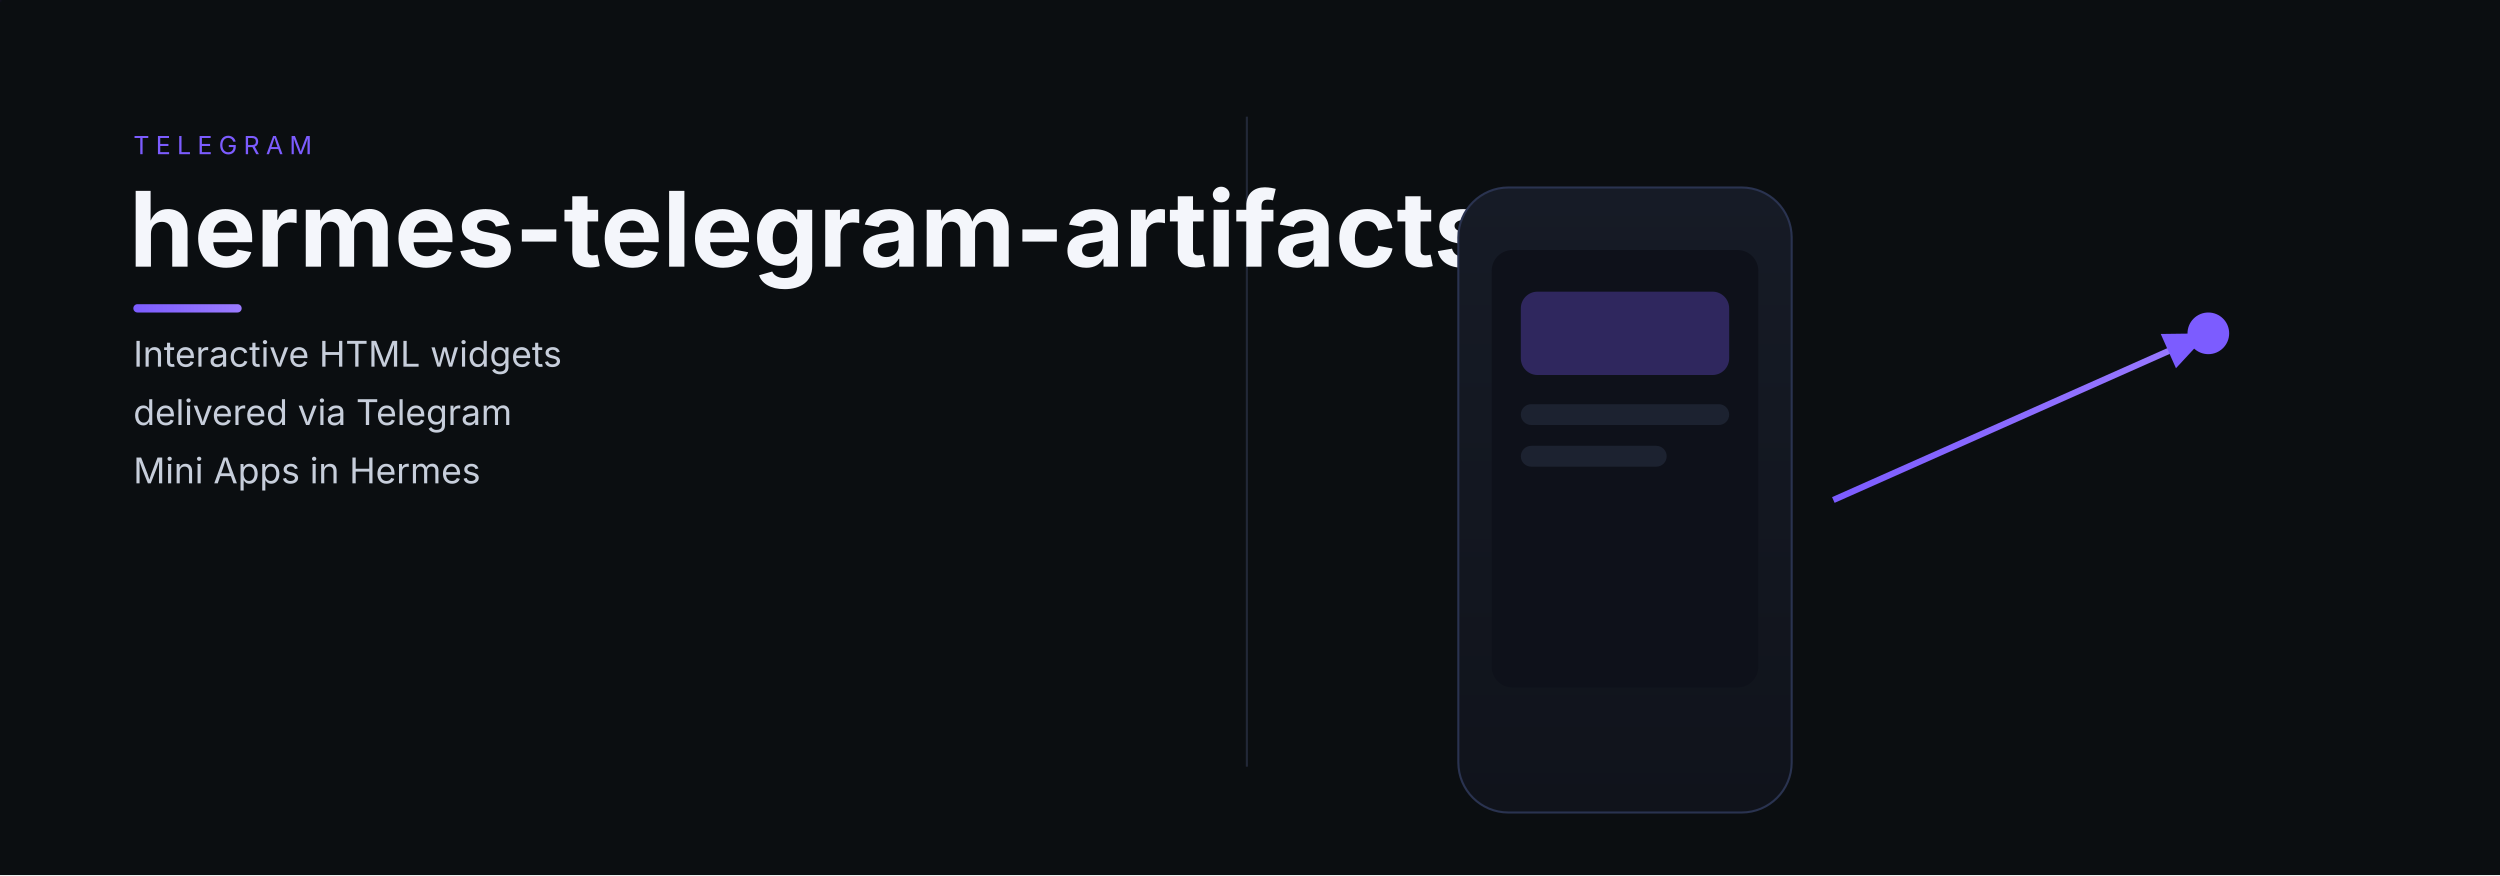
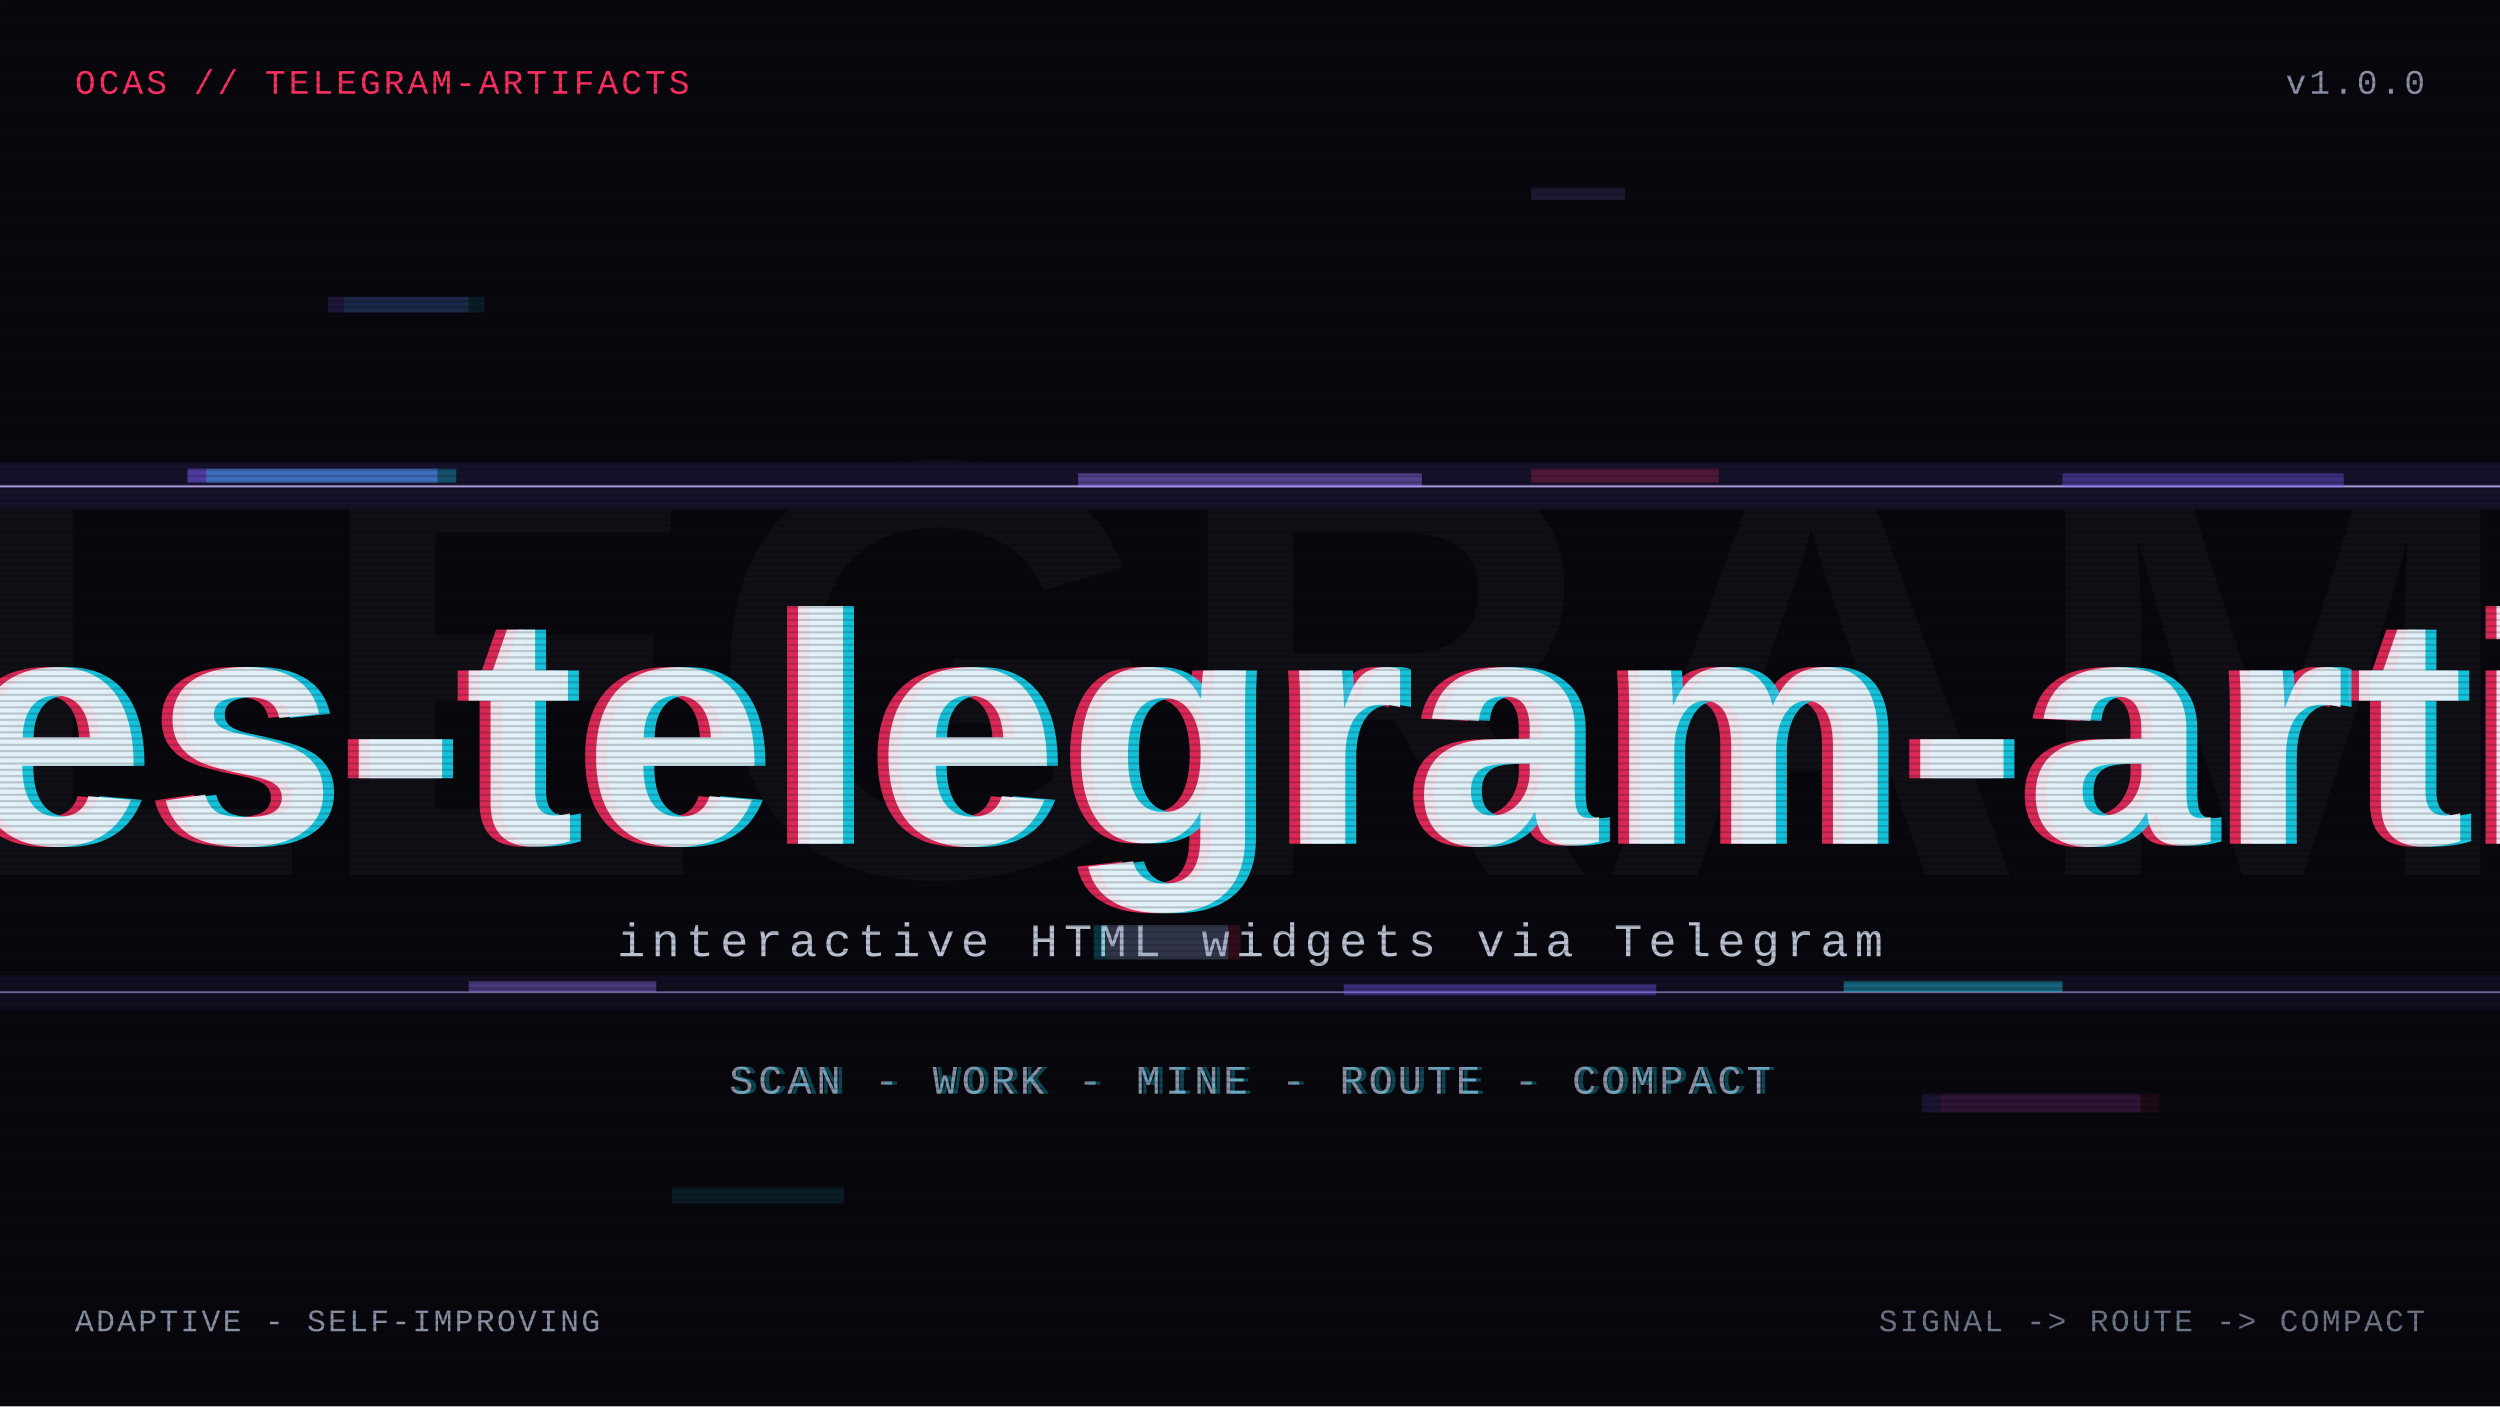
- <svg xmlns="http://www.w3.org/2000/svg" width="1200" height="420" viewBox="0 0 1200 420" role="img" aria-labelledby="title desc">
+ <svg xmlns="http://www.w3.org/2000/svg" width="1600" height="900" viewBox="0 0 1600 900" role="img" aria-labelledby="title desc">
  <defs>
-     <radialGradient id="bg" cx="0.32" cy="0.42" r="0.95" gradientUnits="userSpaceOnUse">
-       <stop offset="0" stop-color="#15101F" />
-       <stop offset="0.55" stop-color="#0C0F16" />
-       <stop offset="1" stop-color="#0B0E11" />
+     <radialGradient id="bg" cx="0.34" cy="0.40" r="0.95" gradientUnits="userSpaceOnUse">
+       <stop offset="0" stop-color="#1A1230" />
+       <stop offset="0.55" stop-color="#0E0B18" />
+       <stop offset="1" stop-color="#08070D" />
    </radialGradient>
    <linearGradient id="acc" x1="0" y1="0" x2="1" y2="0">
      <stop offset="0" stop-color="#7C5CFF" />
      <stop offset="1" stop-color="#9B7BFF" />
    </linearGradient>
-     <linearGradient id="panel" x1="0" y1="0" x2="0" y2="1">
-       <stop offset="0" stop-color="#161B26" />
-       <stop offset="1" stop-color="#10131B" />
+     <linearGradient id="seam" x1="0" y1="0" x2="0" y2="1">
+       <stop offset="0" stop-color="#C9B8FF" stop-opacity="0" />
+       <stop offset="0.5" stop-color="#C9B8FF" stop-opacity="0.9" />
+       <stop offset="1" stop-color="#C9B8FF" stop-opacity="0" />
    </linearGradient>
+     <pattern id="scan" width="4" height="4" patternUnits="userSpaceOnUse">
+       <rect width="4" height="1.4" y="0" fill="#000000" opacity="0.35" />
+     </pattern>
  </defs>
-   <rect width="1200" height="420" fill="url(#bg)" />
-   <rect x="598" y="56" width="1" height="312" fill="#222838" />
-   <text x="64" y="74" font-family="-apple-system,BlinkMacSystemFont,Segoe UI,sans-serif" font-size="12" letter-spacing="3" fill="#7C5CFF">TELEGRAM</text>
-   <text x="62" y="128" font-family="-apple-system,BlinkMacSystemFont,Segoe UI,sans-serif" font-size="50" font-weight="700" fill="#F4F6FB">hermes-telegram-artifacts</text>
-   <rect x="64" y="146" width="52" height="4" rx="2" fill="url(#acc)" />
-   <text x="64" y="176" font-family="-apple-system,BlinkMacSystemFont,Segoe UI,sans-serif" font-size="17" fill="#C7CEDB">Interactive HTML widgets</text>
-   <text x="64" y="204" font-family="-apple-system,BlinkMacSystemFont,Segoe UI,sans-serif" font-size="17" fill="#C7CEDB">delivered via Telegram</text>
-   <text x="64" y="232" font-family="-apple-system,BlinkMacSystemFont,Segoe UI,sans-serif" font-size="17" fill="#C7CEDB">Mini Apps in Hermes</text>
-   <defs>
-     <marker id="ah5" markerWidth="10" markerHeight="10" refX="7" refY="3" orient="auto">
-       <path d="M0 0 L7 3 L0 6 Z" fill="#7C5CFF" />
-     </marker>
-   </defs>
-   <rect x="700" y="90" width="160" height="300" rx="24" fill="url(#panel)" stroke="#2A3350" />
-   <rect x="716" y="120" width="128" height="210" rx="10" fill="#0E111A" />
-   <rect x="730" y="140" width="100" height="40" rx="8" fill="#7C5CFF" opacity="0.3" />
-   <rect x="730" y="194" width="100" height="10" rx="5" fill="#1C2230" />
-   <rect x="730" y="214" width="70" height="10" rx="5" fill="#1C2230" />
-   <path d="M880 240 L1060 160" stroke="url(#acc)" stroke-width="3" marker-end="url(#ah5)" />
-   <circle cx="1060" cy="160" r="10" fill="#7C5CFF" />
+   <rect width="1600" height="900" fill="url(#bg)" />
+   <text x="800" y="560" text-anchor="middle" font-family="Arial, Helvetica, sans-serif" font-size="380" font-weight="800" fill="#FFFFFF" opacity="0.035">HERMES-TELEGRAM-ARTIFACTS</text>
+   <g opacity="0.5">
+     <rect x="210" y="190" width="90" height="10" fill="#7C5CFF" opacity="0.35" />
+     <rect x="220" y="190" width="90" height="10" fill="#19E3FF" opacity="0.20" />
+     <rect x="1230" y="700" width="140" height="12" fill="#7C5CFF" opacity="0.30" />
+     <rect x="1242" y="700" width="140" height="12" fill="#FF2E63" opacity="0.18" />
+     <rect x="980" y="120" width="60" height="8" fill="#9B7BFF" opacity="0.30" />
+     <rect x="430" y="760" width="110" height="10" fill="#19E3FF" opacity="0.20" />
+   </g>
+   <rect x="0" y="296" width="1600" height="30" fill="#16112A" />
+   <rect x="0" y="310" width="1600" height="2.5" fill="url(#seam)" />
+   <g>
+     <rect x="120" y="300" width="160" height="9" fill="#7C5CFF" opacity="0.55" />
+     <rect x="132" y="300" width="160" height="9" fill="#19E3FF" opacity="0.30" />
+     <rect x="690" y="303" width="220" height="9" fill="#9B7BFF" opacity="0.45" />
+     <rect x="980" y="300" width="120" height="9" fill="#FF2E63" opacity="0.25" />
+     <rect x="1320" y="303" width="180" height="9" fill="#7C5CFF" opacity="0.40" />
+   </g>
+   <rect x="0" y="624" width="1600" height="22" fill="#120E22" />
+   <rect x="0" y="634" width="1600" height="2" fill="url(#seam)" opacity="0.7" />
+   <g opacity="0.4">
+     <rect x="300" y="628" width="120" height="7" fill="#9B7BFF" />
+     <rect x="860" y="630" width="200" height="7" fill="#7C5CFF" />
+     <rect x="1180" y="628" width="140" height="7" fill="#19E3FF" />
+   </g>
+   <g font-family="Arial, Helvetica, sans-serif" font-size="210" font-weight="800" text-anchor="middle" letter-spacing="6">
+     <text x="793" y="540" fill="#FF2E63" opacity="0.85">hermes-telegram-artifacts</text>
+     <text x="807" y="540" fill="#19E3FF" opacity="0.85">hermes-telegram-artifacts</text>
+     <text x="800" y="540" fill="#F2F4FB" opacity="0.92">hermes-telegram-artifacts</text>
+   </g>
+   <text x="800" y="612" text-anchor="middle" font-family="'Courier New', monospace" font-size="30" letter-spacing="4" fill="#B9C0D0">interactive HTML widgets via Telegram</text>
+   <rect x="700" y="592" width="86" height="22" fill="#19E3FF" opacity="0.22" />
+   <rect x="708" y="592" width="86" height="22" fill="#FF2E63" opacity="0.16" />
+   <text x="800" y="700" text-anchor="middle" font-family="'Courier New', monospace" font-size="26" letter-spacing="3" fill="#8A92A6">SCAN - WORK - MINE - ROUTE - COMPACT</text>
+   <text x="800" y="700" text-anchor="middle" font-family="'Courier New', monospace" font-size="26" letter-spacing="3" fill="#19E3FF" opacity="0.30" transform="translate(3,0)">SCAN - WORK - MINE - ROUTE - COMPACT</text>
+   <text x="48" y="60" font-family="'Courier New', monospace" font-size="22" letter-spacing="2" fill="#FF2E63">OCAS // TELEGRAM-ARTIFACTS</text>
+   <text x="1552" y="60" text-anchor="end" font-family="'Courier New', monospace" font-size="22" letter-spacing="2" fill="#8A92A6">v1.0.0</text>
+   <text x="48" y="852" font-family="'Courier New', monospace" font-size="20" letter-spacing="1.5" fill="#8A92A6">ADAPTIVE - SELF-IMPROVING</text>
+   <text x="1552" y="852" text-anchor="end" font-family="'Courier New', monospace" font-size="20" letter-spacing="1.5" fill="#6E7689">SIGNAL -&gt; ROUTE -&gt; COMPACT</text>
+   <rect width="1600" height="900" fill="url(#scan)" opacity="0.5" />
</svg>
